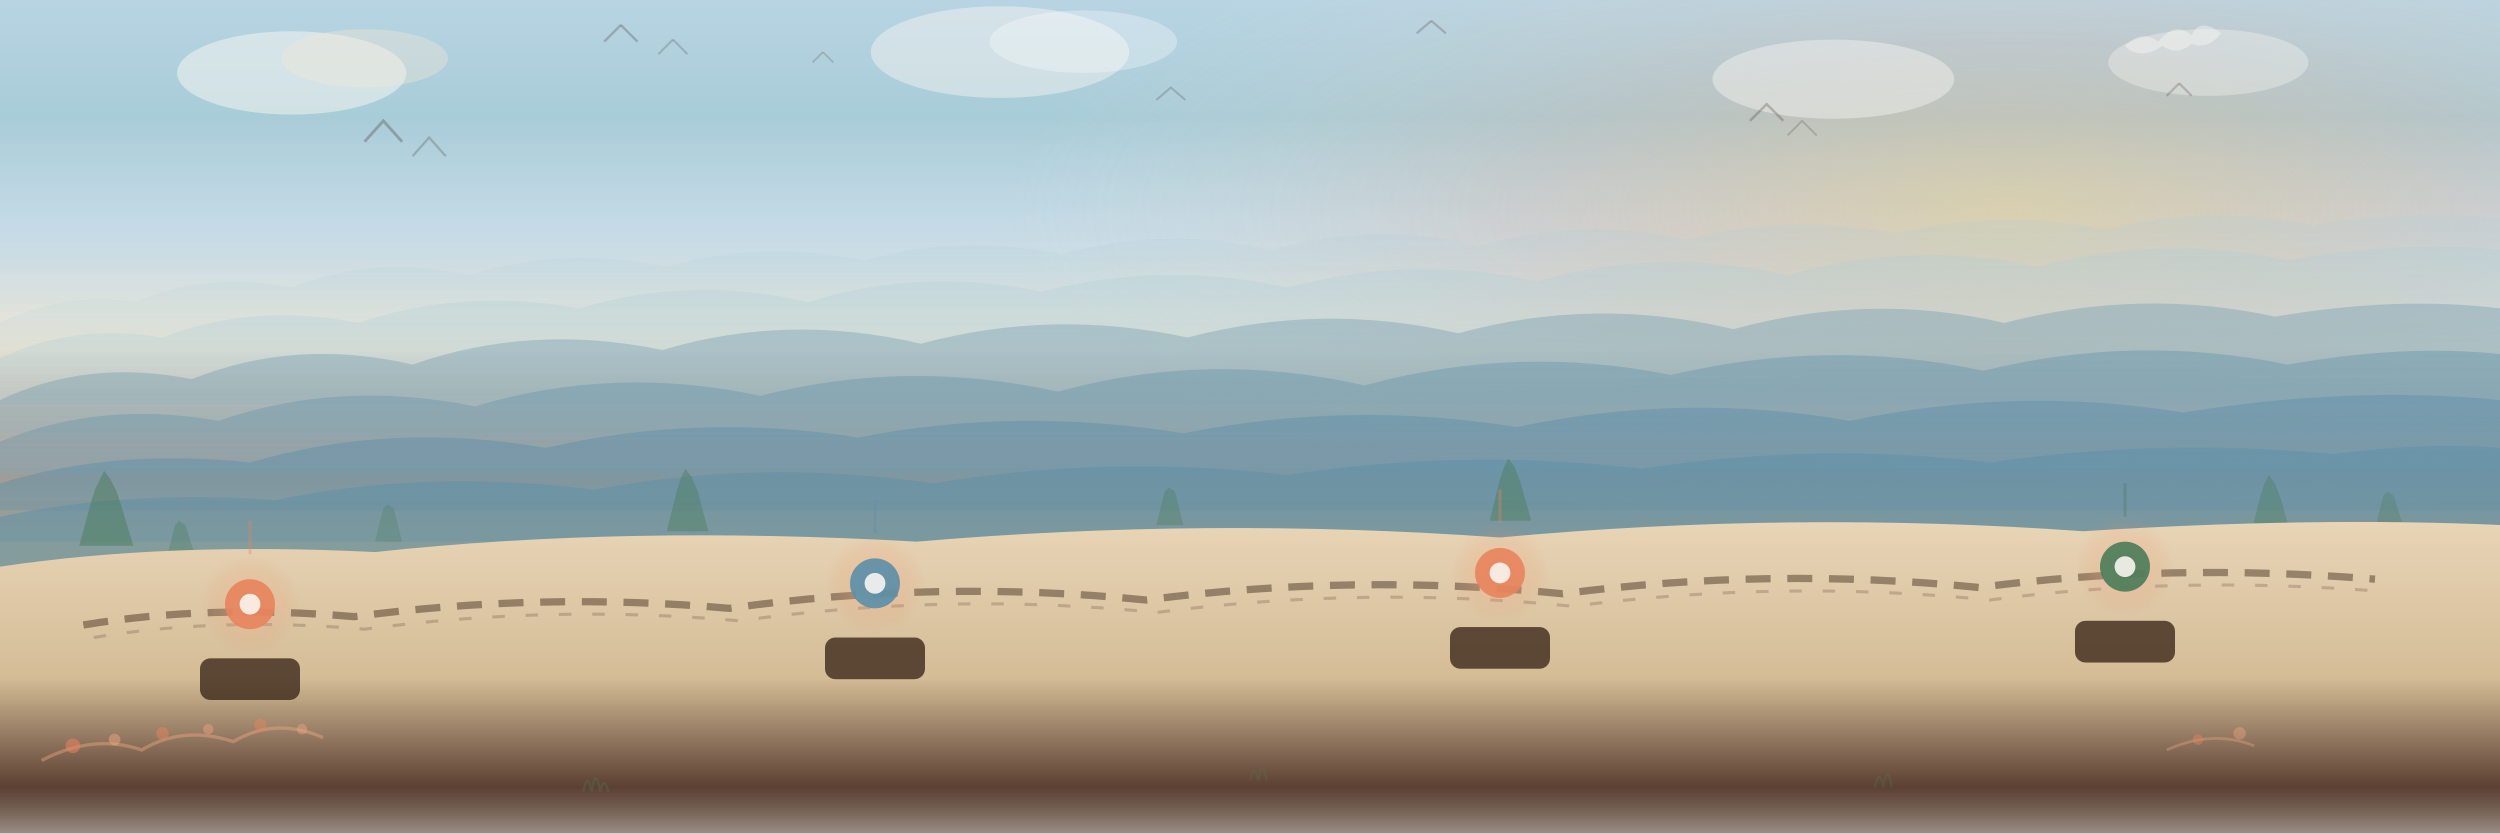
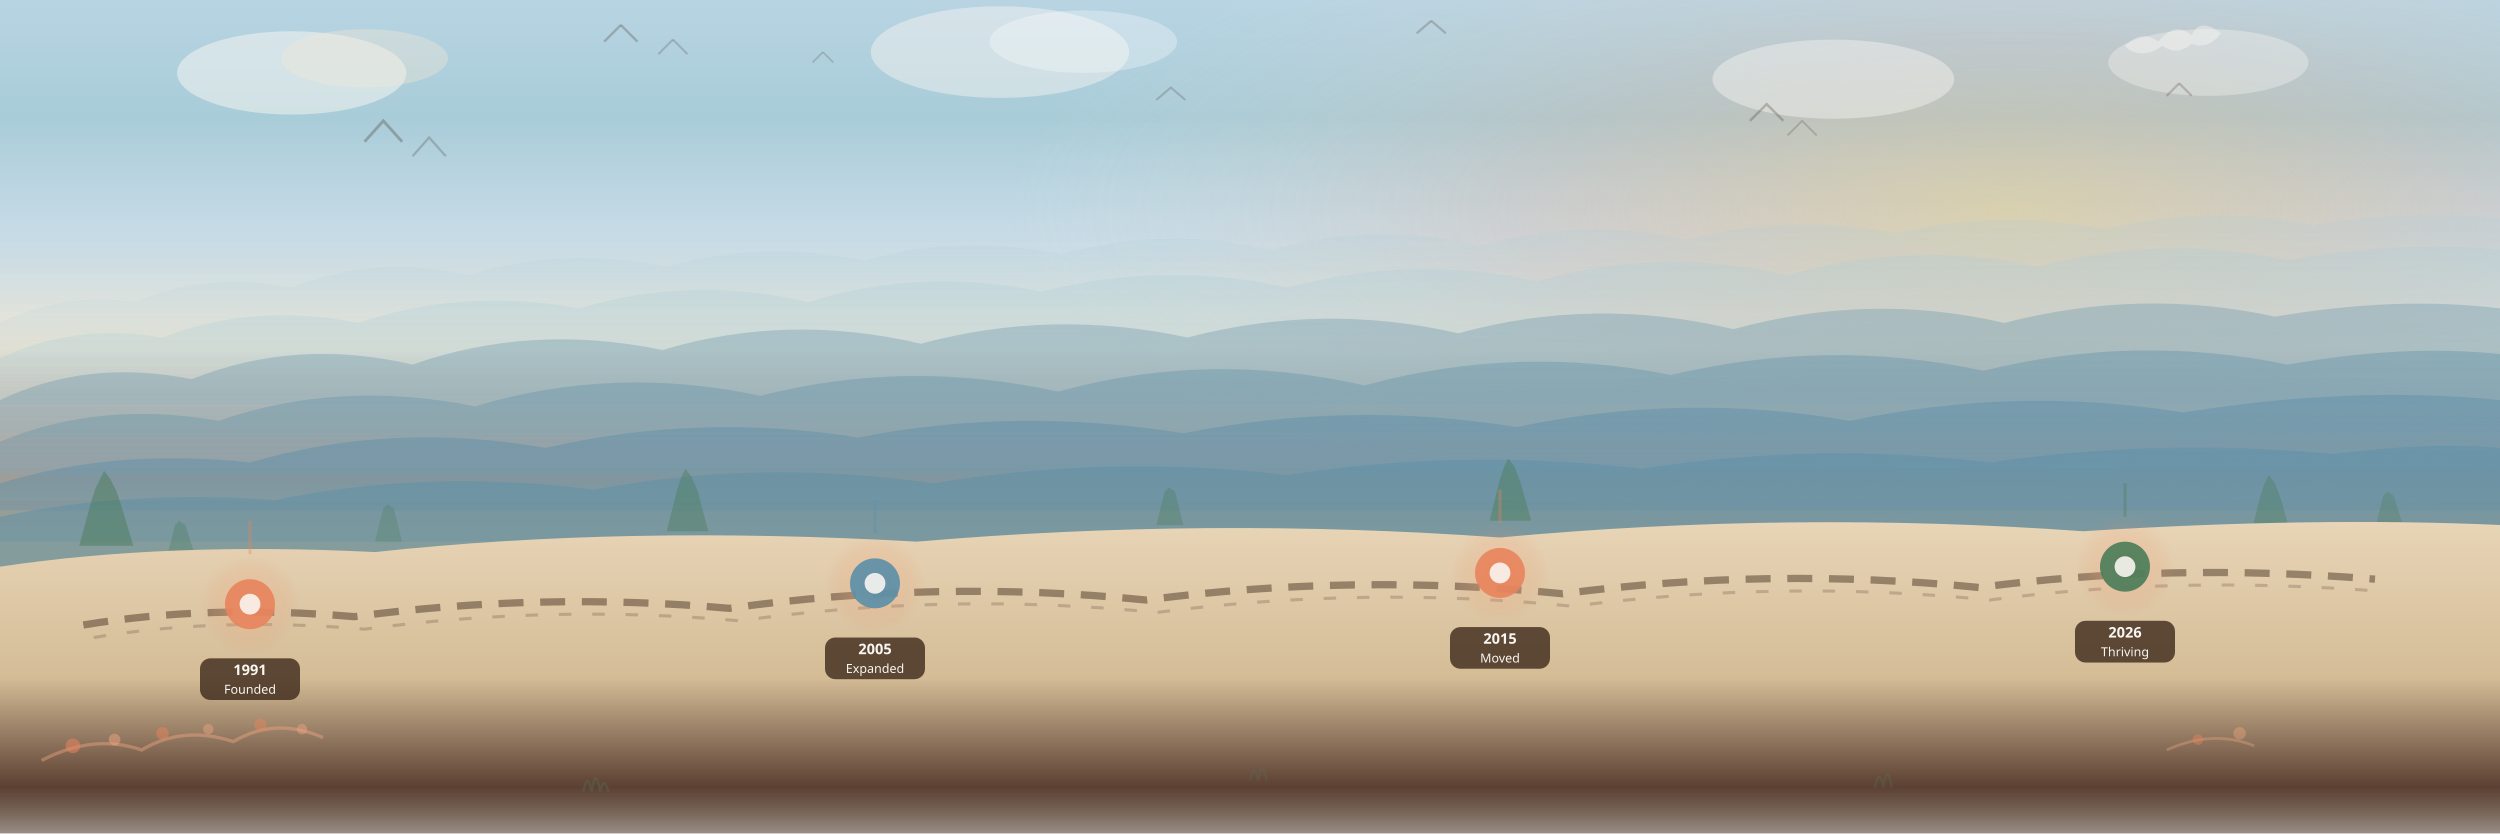
<svg xmlns="http://www.w3.org/2000/svg" viewBox="0 0 1200 400" width="100%" height="100%" role="img" aria-labelledby="title-timeline">
  <defs>
    <linearGradient id="tl-sky" x1="0" y1="0" x2="0" y2="1">
      <stop offset="0%" stop-color="#B8D4E3" />
      <stop offset="14%" stop-color="#A8CCD8" />
      <stop offset="28%" stop-color="#B8D4E3" stop-opacity="0.75" />
      <stop offset="42%" stop-color="#F2E8D5" />
      <stop offset="56%" stop-color="#F2A882" />
      <stop offset="70%" stop-color="#F0C87A" />
      <stop offset="84%" stop-color="#E8D5B7" />
      <stop offset="100%" stop-color="#FAF7F2" />
    </linearGradient>
    <linearGradient id="tl-haze-blue" x1="0" y1="0" x2="0" y2="1">
      <stop offset="0%" stop-color="#A8CCD8" stop-opacity="0.06" />
      <stop offset="50%" stop-color="#5B8FA8" stop-opacity="0.2" />
      <stop offset="100%" stop-color="#A8CCD8" stop-opacity="0.4" />
    </linearGradient>
    <linearGradient id="tl-ground" x1="0" y1="0" x2="0" y2="1">
      <stop offset="0%" stop-color="#E8D5B7" />
      <stop offset="50%" stop-color="#D4BC96" />
      <stop offset="85%" stop-color="#5C4033" />
      <stop offset="100%" stop-color="#3A2518" stop-opacity="0.5" />
    </linearGradient>
    <radialGradient id="tl-milestone-glow" cx="50%" cy="50%" r="50%">
      <stop offset="0%" stop-color="#E8845C" stop-opacity="0.55" />
      <stop offset="45%" stop-color="#F2A882" stop-opacity="0.25" />
      <stop offset="100%" stop-color="#E8845C" stop-opacity="0" />
    </radialGradient>
    <radialGradient id="tl-sun-warmth" cx="80%" cy="25%" r="40%">
      <stop offset="0%" stop-color="#F0C87A" stop-opacity="0.5" />
      <stop offset="50%" stop-color="#F2A882" stop-opacity="0.2" />
      <stop offset="100%" stop-color="#F2E8D5" stop-opacity="0" />
    </radialGradient>
    <linearGradient id="tl-ridge-far" x1="0" y1="0" x2="0" y2="1">
      <stop offset="0%" stop-color="#A8CCD8" />
      <stop offset="100%" stop-color="#B8D4E3" stop-opacity="0.4" />
    </linearGradient>
    <linearGradient id="tl-ridge-mid" x1="0" y1="0" x2="0" y2="1">
      <stop offset="0%" stop-color="#5B8FA8" />
      <stop offset="100%" stop-color="#5B8FA8" stop-opacity="0.65" />
    </linearGradient>
  </defs>
  <g>
    <g id="background">
      <rect x="0" y="0" width="1200" height="400" fill="url(#tl-sky)" />
      <rect x="0" y="0" width="1200" height="400" fill="url(#tl-sun-warmth)" />
      <ellipse cx="140" cy="35" rx="55" ry="20" fill="#FAF7F2" opacity="0.5" />
      <ellipse cx="175" cy="28" rx="40" ry="14" fill="#F2E8D5" opacity="0.38" />
      <ellipse cx="480" cy="25" rx="62" ry="22" fill="#FAF7F2" opacity="0.44" />
      <ellipse cx="520" cy="20" rx="45" ry="15" fill="#FFFFFF" opacity="0.3" />
      <ellipse cx="880" cy="38" rx="58" ry="19" fill="#FAF7F2" opacity="0.42" />
      <ellipse cx="1060" cy="30" rx="48" ry="16" fill="#FAF7F2" opacity="0.35" />
      <path d="M1020 22 Q1028 14 1036 20 Q1044 10 1052 17 Q1056 8 1066 16 Q1060 24 1052 21 Q1045 27 1038 22 Q1030 28 1022 24Z" fill="#FAF7F2" opacity="0.42" />
      <line x1="290" y1="20" x2="298" y2="12" stroke="#3A2518" stroke-width="1.2" opacity="0.24" />
      <line x1="298" y1="12" x2="306" y2="20" stroke="#3A2518" stroke-width="1.2" opacity="0.24" />
      <line x1="316" y1="26" x2="323" y2="19" stroke="#3A2518" stroke-width="1" opacity="0.2" />
      <line x1="323" y1="19" x2="330" y2="26" stroke="#3A2518" stroke-width="1" opacity="0.2" />
      <line x1="680" y1="16" x2="687" y2="10" stroke="#3A2518" stroke-width="1.1" opacity="0.22" />
      <line x1="687" y1="10" x2="694" y2="16" stroke="#3A2518" stroke-width="1.1" opacity="0.22" />
      <line x1="1040" y1="46" x2="1046" y2="40" stroke="#3A2518" stroke-width="1.1" opacity="0.22" />
      <line x1="1046" y1="40" x2="1052" y2="46" stroke="#3A2518" stroke-width="1.1" opacity="0.22" />
      <line x1="390" y1="30" x2="395" y2="25" stroke="#3A2518" stroke-width="0.9" opacity="0.18" />
      <line x1="395" y1="25" x2="400" y2="30" stroke="#3A2518" stroke-width="0.9" opacity="0.18" />
    </g>
    <g id="midground">
      <path id="mountain-ridge-far" d="M0 155 Q30 140 65 145 Q100 130 140 138 Q180 122 225 132 Q270 118 320 128 Q365 115 415 125 Q460 112 510 122 Q560 108 610 120 Q660 106 710 118 Q760 104 810 115 Q860 102 910 112 Q960 100 1010 110 Q1060 98 1110 108 Q1160 100 1200 105 L1200 210 L0 210Z" fill="url(#tl-ridge-far)" opacity="0.2" />
      <rect x="0" y="152" width="1200" height="42" fill="url(#tl-haze-blue)" opacity="0.5" />
      <path id="mountain-ridge-5" d="M0 172 Q35 155 78 162 Q122 145 172 155 Q222 138 278 148 Q332 132 388 145 Q442 128 500 140 Q558 125 618 138 Q678 122 738 135 Q798 118 858 132 Q918 115 978 128 Q1038 112 1098 125 Q1155 115 1200 120 L1200 228 L0 228Z" fill="#A8CCD8" opacity="0.28" />
      <rect x="0" y="170" width="1200" height="38" fill="url(#tl-haze-blue)" opacity="0.42" />
      <path id="mountain-ridge-4" d="M0 192 Q42 172 92 182 Q142 162 198 175 Q255 155 318 168 Q378 150 442 165 Q505 148 570 162 Q635 145 700 160 Q765 142 832 158 Q898 140 962 155 Q1028 138 1092 152 Q1150 142 1200 148 L1200 245 L0 245Z" fill="#5B8FA8" opacity="0.32" />
      <rect x="0" y="190" width="1200" height="35" fill="url(#tl-haze-blue)" opacity="0.35" />
      <path id="mountain-ridge-3" d="M0 212 Q48 192 105 202 Q162 182 228 195 Q295 175 365 190 Q435 172 508 188 Q580 168 655 185 Q728 165 802 180 Q878 162 952 178 Q1025 160 1098 175 Q1155 165 1200 170 L1200 260 L0 260Z" fill="url(#tl-ridge-mid)" opacity="0.38" />
      <rect x="0" y="210" width="1200" height="30" fill="url(#tl-haze-blue)" opacity="0.28" />
      <path id="mountain-ridge-2" d="M0 232 Q55 215 120 222 Q188 202 262 215 Q335 198 412 210 Q488 195 568 208 Q648 192 728 205 Q808 188 888 202 Q968 185 1048 198 Q1128 185 1200 192 L1200 275 L0 275Z" fill="#5B8FA8" opacity="0.45" />
      <path id="mountain-ridge-near" d="M0 248 Q62 235 132 240 Q205 225 285 235 Q365 220 448 232 Q532 218 618 228 Q702 215 788 225 Q872 212 955 222 Q1038 210 1120 218 Q1165 212 1200 215 L1200 280 L0 280Z" fill="#5B8FA8" opacity="0.5" />
      <path id="bird-flock-1" d="M175 68 L184 58 L193 68" fill="none" stroke="#3A2518" stroke-width="1.4" opacity="0.28" />
      <path id="bird-flock-2" d="M198 75 L206 66 L214 75" fill="none" stroke="#3A2518" stroke-width="1.1" opacity="0.22" />
      <path id="bird-flock-3" d="M840 58 L848 50 L856 58" fill="none" stroke="#3A2518" stroke-width="1.2" opacity="0.25" />
      <path id="bird-flock-4" d="M858 65 L865 58 L872 65" fill="none" stroke="#3A2518" stroke-width="0.9" opacity="0.2" />
      <path id="bird-flock-5" d="M555 48 L562 42 L569 48" fill="none" stroke="#3A2518" stroke-width="1" opacity="0.2" />
      <path id="tree-timeline-1" d="M38 262 L44 240 L46 234 L48 230 L50 226 L53 230 L56 236 L58 242 L64 262Z" fill="#4A7C59" opacity="0.5" />
      <path id="tree-timeline-2" d="M320 255 L325 235 L327 229 L329 225 L332 229 L335 236 L340 255Z" fill="#4A7C59" opacity="0.42" />
      <path id="tree-timeline-3" d="M715 250 L720 230 L722 224 L724 220 L727 224 L730 232 L735 250Z" fill="#4A7C59" opacity="0.45" />
      <path id="tree-timeline-4" d="M1080 258 L1085 238 L1087 232 L1089 228 L1092 232 L1095 240 L1100 258Z" fill="#4A7C59" opacity="0.38" />
      <path id="tree-timeline-5" d="M80 268 L84 252 L86 250 L89 252 L94 268Z" fill="#4A7C59" opacity="0.35" />
      <path id="tree-timeline-6" d="M1140 254 L1144 238 L1146 236 L1149 238 L1154 254Z" fill="#4A7C59" opacity="0.32" />
      <path id="tree-timeline-7" d="M180 260 L184 244 L186 242 L189 244 L193 260Z" fill="#4A7C59" opacity="0.3" />
      <path id="tree-timeline-8" d="M555 252 L559 236 L561 234 L564 236 L568 252Z" fill="#4A7C59" opacity="0.36" />
    </g>
    <g id="foreground">
      <path d="M0 272 Q80 260 180 265 Q300 252 440 260 Q580 248 720 258 Q860 245 1000 255 Q1110 248 1200 252 L1200 400 L0 400Z" fill="url(#tl-ground)" />
      <path d="M40 300 Q100 290 170 296 Q260 284 350 292 Q450 278 550 288 Q650 275 750 285 Q850 272 950 282 Q1040 270 1140 278" fill="none" stroke="#3A2518" stroke-width="3.5" stroke-dasharray="12,8" opacity="0.45" />
      <path d="M45 306 Q105 296 175 302 Q265 290 355 298 Q455 284 555 294 Q655 281 755 291 Q855 278 955 288 Q1045 276 1145 284" fill="none" stroke="#5C4033" stroke-width="1.5" stroke-dasharray="6,10" opacity="0.25" />
      <g id="milestone-era-1991" transform="translate(120, 290)">
        <circle cx="0" cy="0" r="24" fill="url(#tl-milestone-glow)" />
        <circle cx="0" cy="0" r="12" fill="#E8845C" opacity="0.9" />
        <circle cx="0" cy="0" r="5" fill="#FAF7F2" opacity="0.88" />
        <rect x="-24" y="26" width="48" height="20" rx="5" fill="#3A2518" opacity="0.78" />
+         <text x="0" y="34" font-size="7" text-anchor="middle" fill="#FAF7F2" font-family="sans-serif" font-weight="700">1991</text>
+         <text x="0" y="43" font-size="6" text-anchor="middle" fill="#FAF7F2" font-family="sans-serif">Founded</text>
        <line x1="0" y1="-24" x2="0" y2="-40" stroke="#E8845C" stroke-width="1.5" opacity="0.35" />
      </g>
      <g id="milestone-era-2005" transform="translate(420, 280)">
        <circle cx="0" cy="0" r="24" fill="url(#tl-milestone-glow)" />
        <circle cx="0" cy="0" r="12" fill="#5B8FA8" opacity="0.9" />
        <circle cx="0" cy="0" r="5" fill="#FAF7F2" opacity="0.88" />
        <rect x="-24" y="26" width="48" height="20" rx="5" fill="#3A2518" opacity="0.78" />
+         <text x="0" y="34" font-size="7" text-anchor="middle" fill="#FAF7F2" font-family="sans-serif" font-weight="700">2005</text>
+         <text x="0" y="43" font-size="6" text-anchor="middle" fill="#FAF7F2" font-family="sans-serif">Expanded</text>
        <line x1="0" y1="-24" x2="0" y2="-40" stroke="#5B8FA8" stroke-width="1.5" opacity="0.35" />
      </g>
      <g id="milestone-era-2015" transform="translate(720, 275)">
        <circle cx="0" cy="0" r="24" fill="url(#tl-milestone-glow)" />
        <circle cx="0" cy="0" r="12" fill="#E8845C" opacity="0.9" />
        <circle cx="0" cy="0" r="5" fill="#FAF7F2" opacity="0.88" />
        <rect x="-24" y="26" width="48" height="20" rx="5" fill="#3A2518" opacity="0.78" />
+         <text x="0" y="34" font-size="7" text-anchor="middle" fill="#FAF7F2" font-family="sans-serif" font-weight="700">2015</text>
+         <text x="0" y="43" font-size="6" text-anchor="middle" fill="#FAF7F2" font-family="sans-serif">Moved</text>
        <line x1="0" y1="-24" x2="0" y2="-40" stroke="#E8845C" stroke-width="1.5" opacity="0.35" />
      </g>
      <g id="milestone-year-present" transform="translate(1020, 272)">
        <circle cx="0" cy="0" r="24" fill="url(#tl-milestone-glow)" />
        <circle cx="0" cy="0" r="12" fill="#4A7C59" opacity="0.9" />
        <circle cx="0" cy="0" r="5" fill="#FAF7F2" opacity="0.88" />
        <rect x="-24" y="26" width="48" height="20" rx="5" fill="#3A2518" opacity="0.78" />
+         <text x="0" y="34" font-size="7" text-anchor="middle" fill="#FAF7F2" font-family="sans-serif" font-weight="700">2026</text>
+         <text x="0" y="43" font-size="6" text-anchor="middle" fill="#FAF7F2" font-family="sans-serif">Thriving</text>
        <line x1="0" y1="-24" x2="0" y2="-40" stroke="#4A7C59" stroke-width="1.5" opacity="0.35" />
      </g>
      <path d="M20 365 Q45 352 68 360 Q88 348 112 356 Q132 344 155 354" fill="none" stroke="#F2A882" stroke-width="1.6" opacity="0.42" />
      <circle id="flower-tl-1" cx="35" cy="358" r="3.5" fill="#E8845C" opacity="0.55" />
      <circle id="flower-tl-2" cx="55" cy="355" r="2.8" fill="#F2A882" opacity="0.48" />
      <circle id="flower-tl-3" cx="78" cy="352" r="3" fill="#E8845C" opacity="0.5" />
      <circle id="flower-tl-4" cx="100" cy="350" r="2.5" fill="#F2A882" opacity="0.42" />
      <circle id="flower-tl-5" cx="125" cy="348" r="3" fill="#E8845C" opacity="0.45" />
      <circle id="flower-tl-6" cx="145" cy="350" r="2.5" fill="#F2A882" opacity="0.4" />
      <path d="M1040 360 Q1062 350 1082 358" fill="none" stroke="#F2A882" stroke-width="1.3" opacity="0.35" />
      <circle id="flower-tl-7" cx="1055" cy="355" r="2.5" fill="#E8845C" opacity="0.42" />
      <circle id="flower-tl-8" cx="1075" cy="352" r="3" fill="#F2A882" opacity="0.38" />
      <path d="M280 380 Q282 370 284 380 Q286 367 288 380 Q290 372 292 380" fill="none" stroke="#4A7C59" stroke-width="1.2" opacity="0.28" />
      <path d="M600 375 Q602 365 604 375 Q606 362 608 375" fill="none" stroke="#4A7C59" stroke-width="1" opacity="0.22" />
      <path d="M900 378 Q902 368 904 378 Q906 365 908 378" fill="none" stroke="#4A7C59" stroke-width="1.1" opacity="0.25" />
    </g>
  </g>
</svg>
